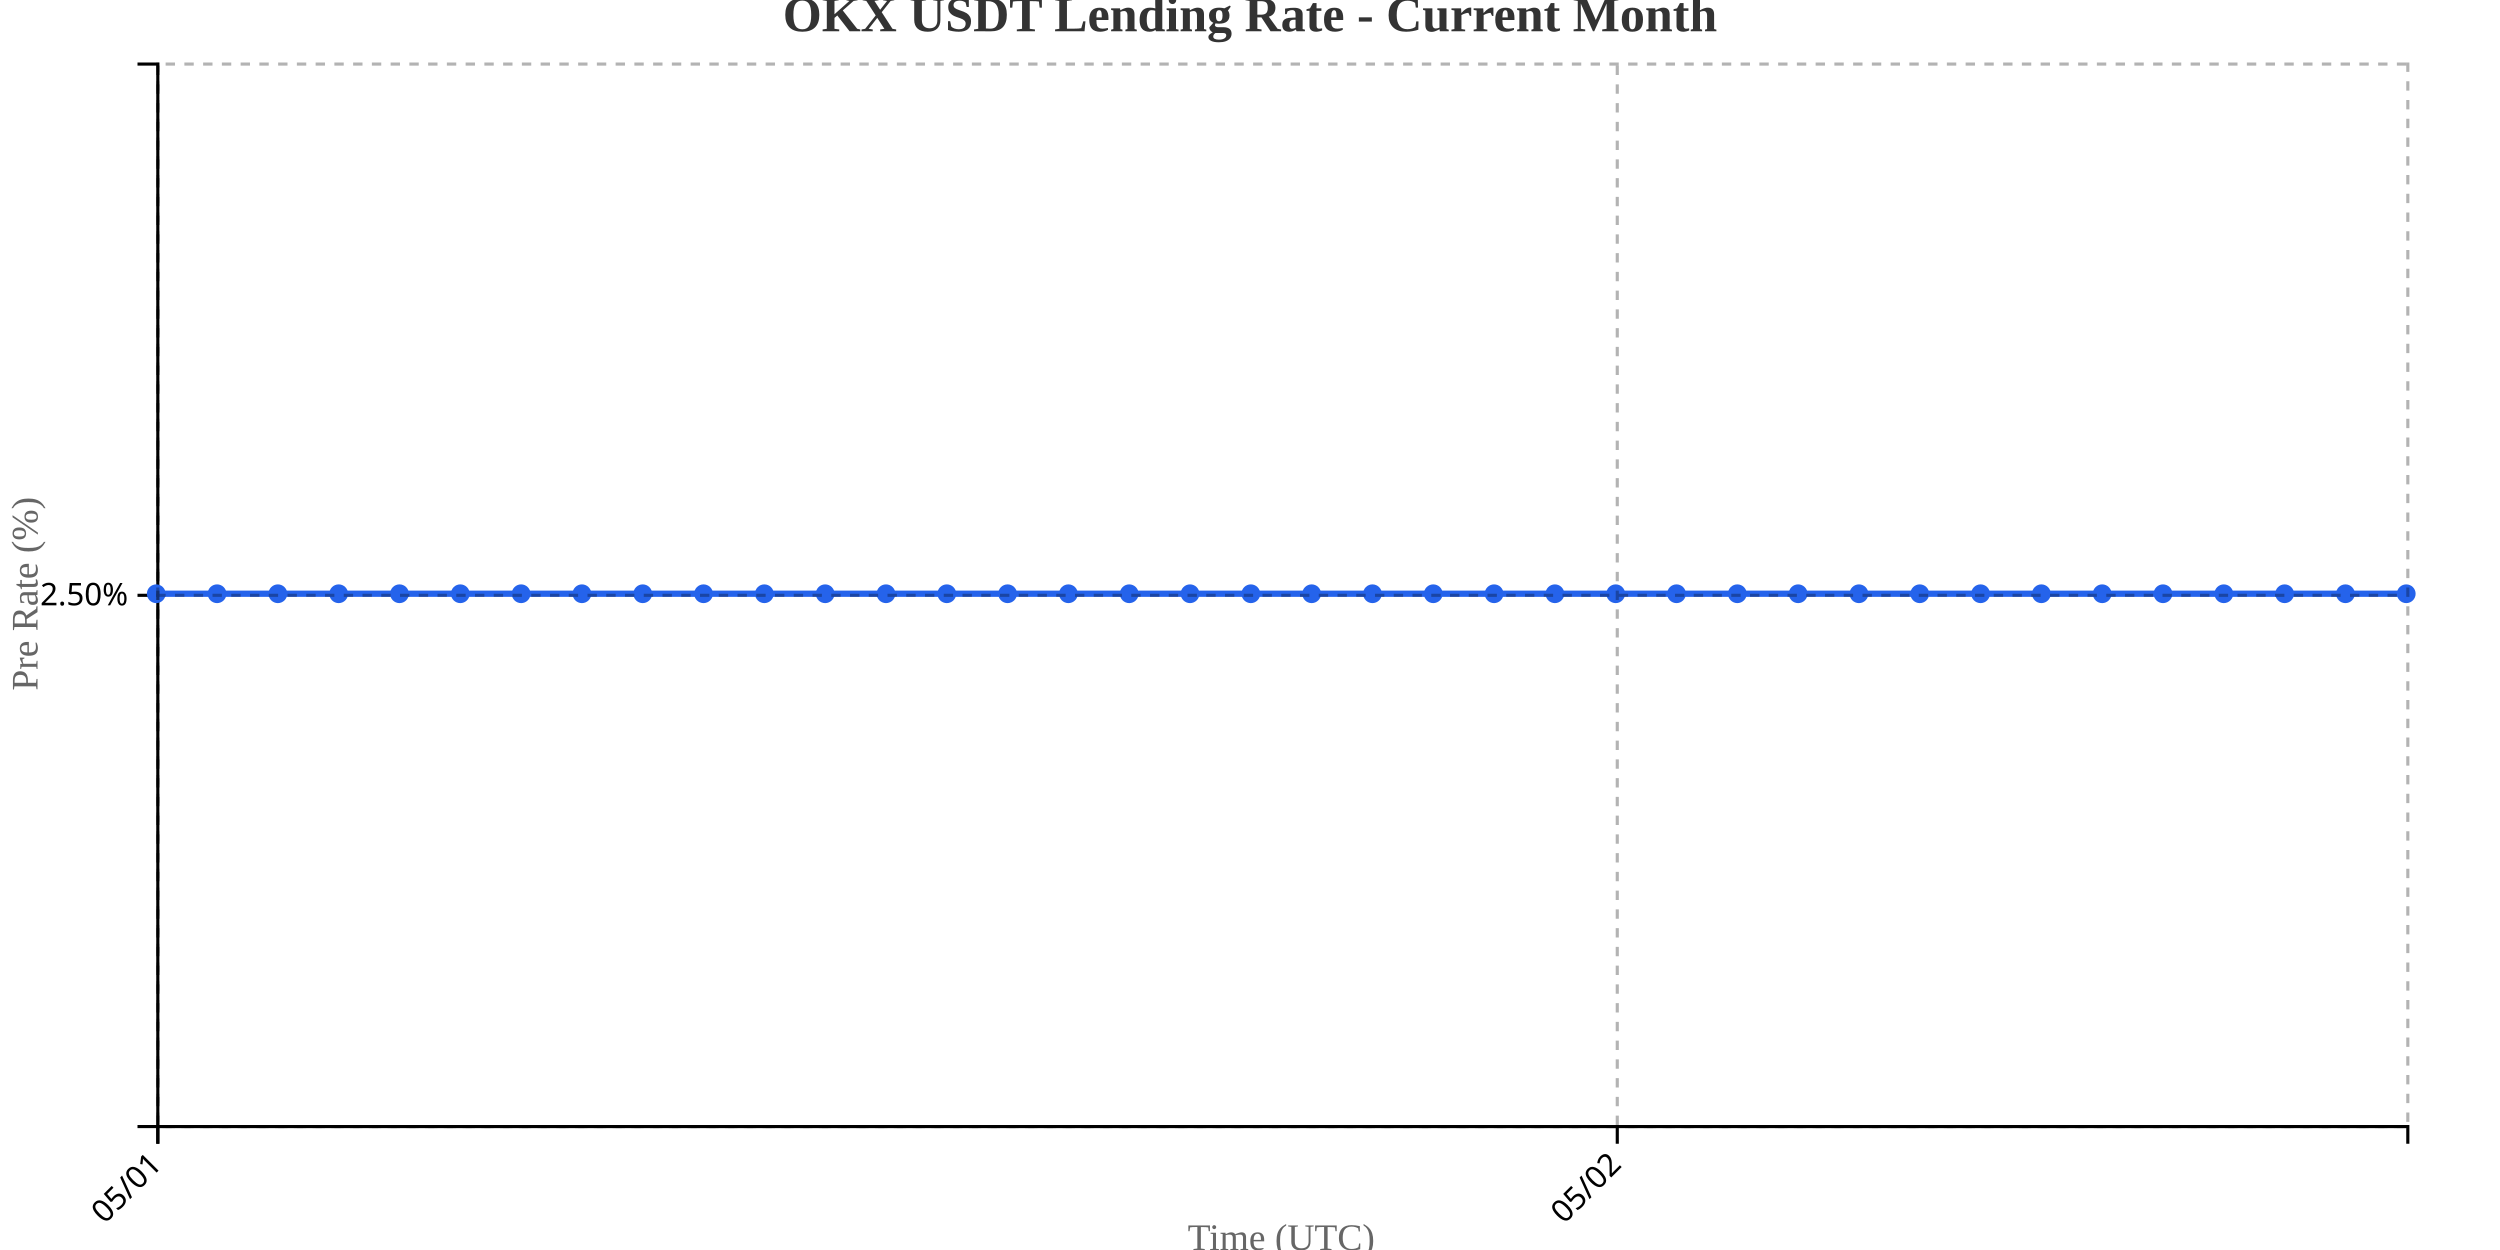
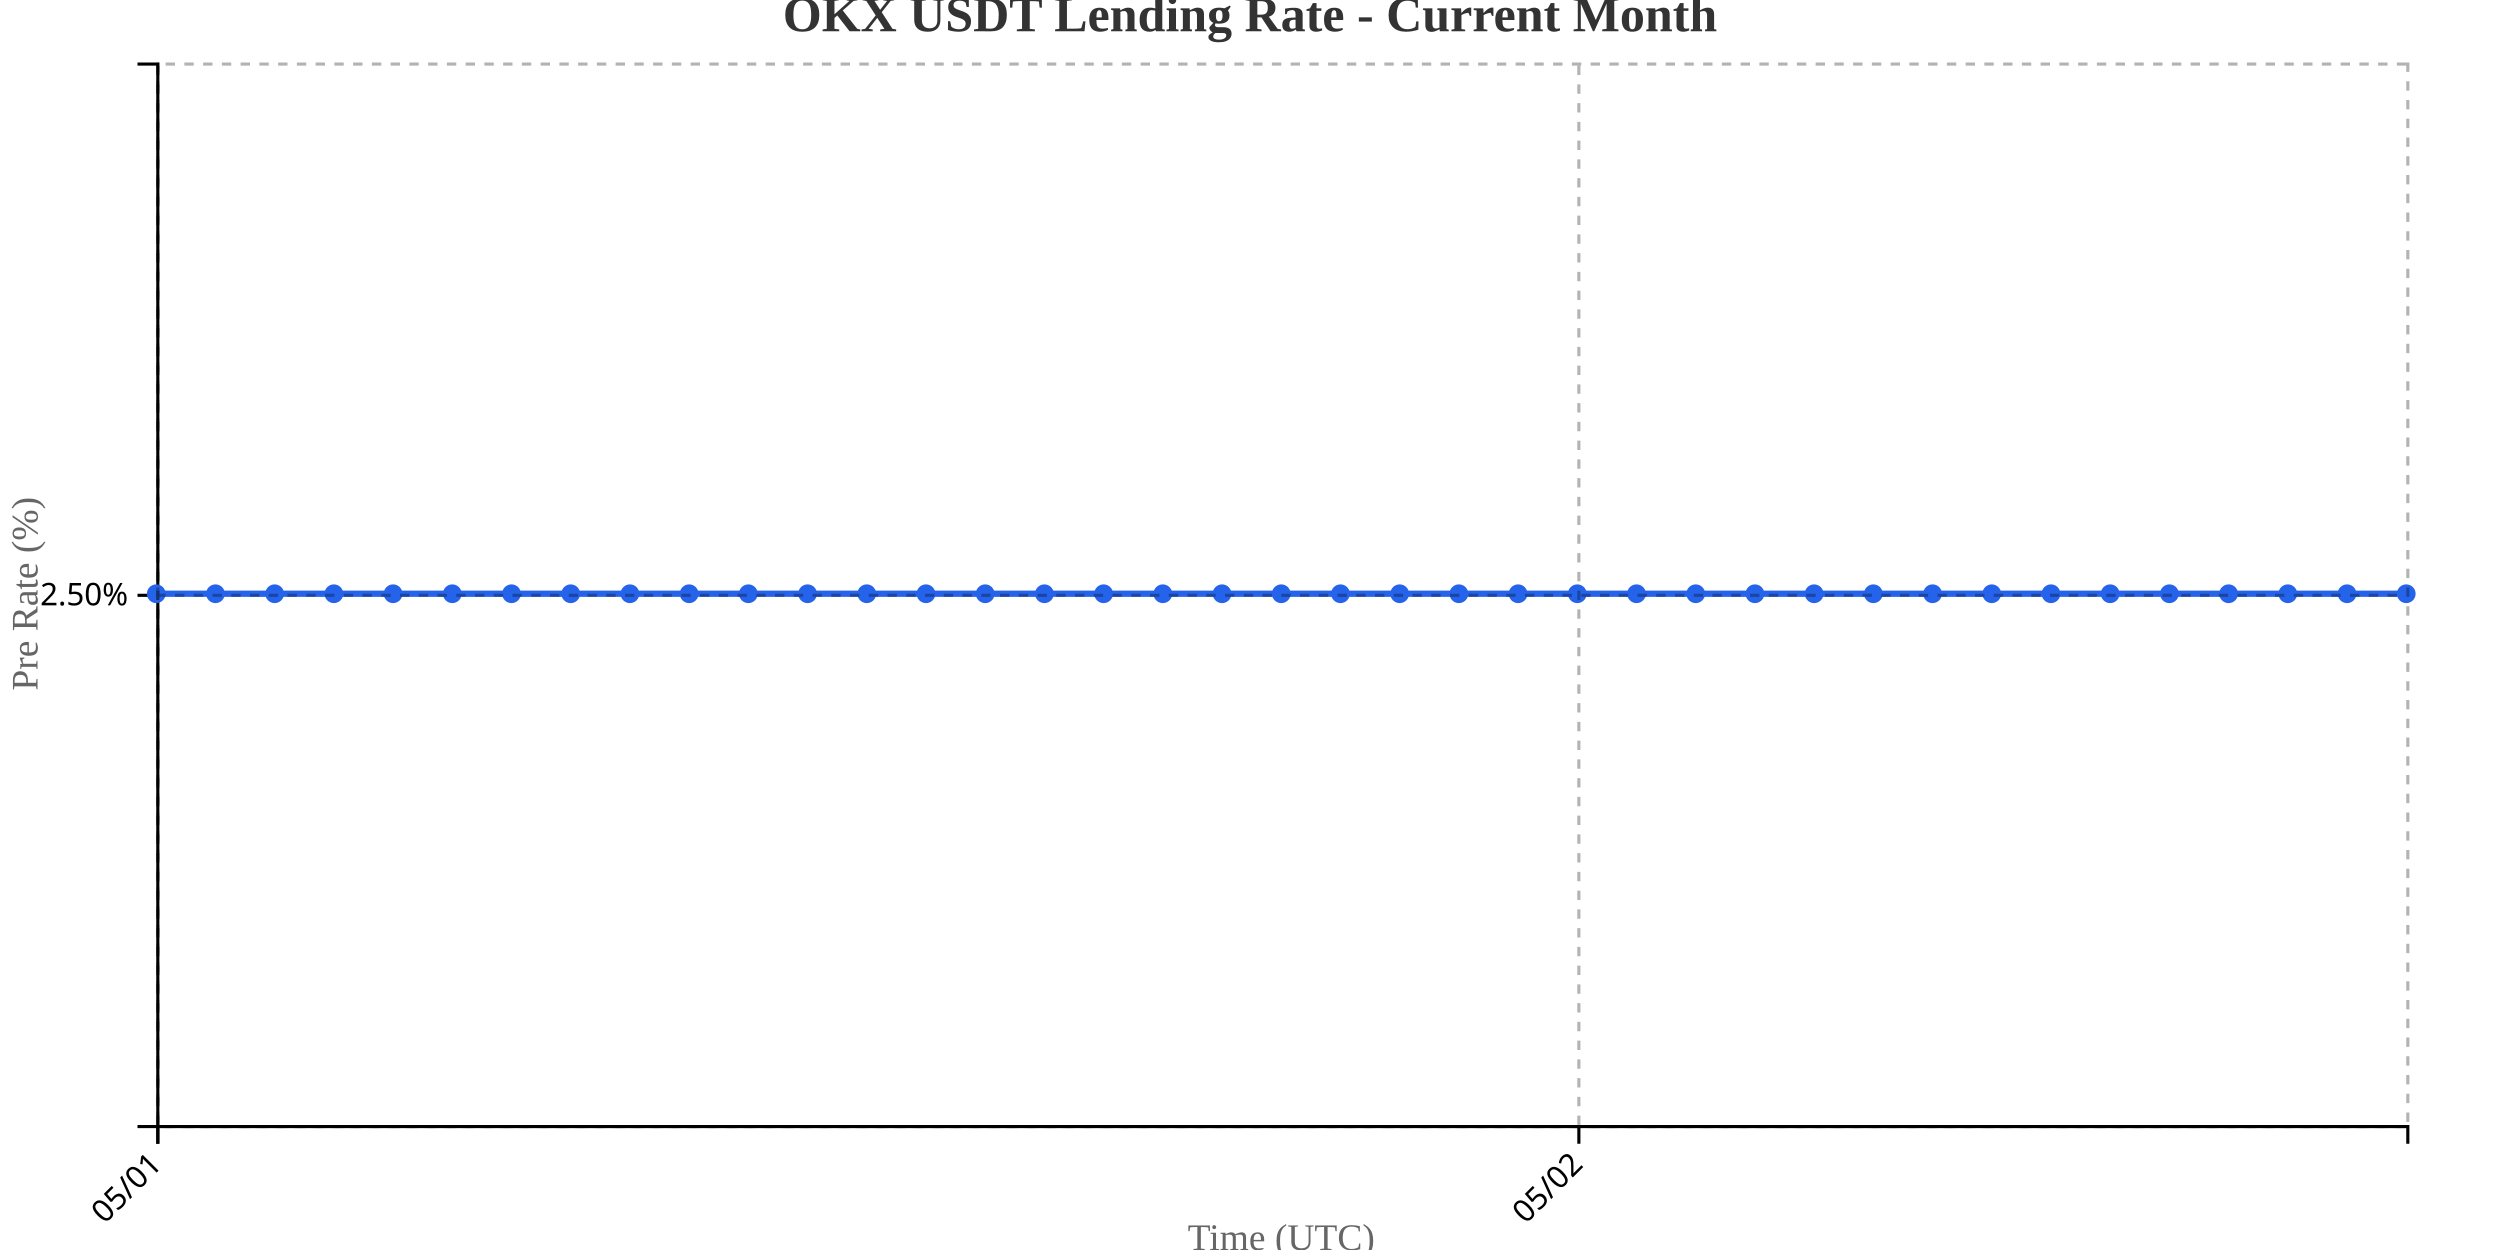
<svg xmlns="http://www.w3.org/2000/svg" width="800" height="400">
  <g transform="translate(50,20)">
    <g transform="translate(0,340)" fill="none" font-size="10" font-family="sans-serif" text-anchor="middle">
      <path class="domain" stroke="currentColor" d="M0.5,6V0.5H720.5V6" />
      <g class="tick" opacity="1" transform="translate(0.5,0)">
        <line stroke="currentColor" y2="6" />
        <text fill="currentColor" y="9" dy=".15em" style="text-anchor: end;" dx="-.8em" transform="rotate(-45)">05/01</text>
      </g>
-       <g class="tick" opacity="1" transform="translate(467.527,0)">
+       <g class="tick" opacity="1" transform="translate(455.2368,0)">
        <line stroke="currentColor" y2="6" />
        <text fill="currentColor" y="9" dy=".15em" style="text-anchor: end;" dx="-.8em" transform="rotate(-45)">05/02</text>
      </g>
    </g>
    <g fill="none" font-size="10" font-family="sans-serif" text-anchor="end">
      <path class="domain" stroke="currentColor" d="M-6,340.5H0.5V0.5H-6" />
      <g class="tick" opacity="1" transform="translate(0,170.5)">
        <line stroke="currentColor" x2="-6" />
        <text fill="currentColor" x="-9" dy="0.32em">2.50%</text>
      </g>
    </g>
    <text transform="rotate(-90)" y="-50" x="-170" dy="1em" style="text-anchor: middle; font-size: 12px; fill: #666;">Pre Rate (%)</text>
    <text transform="translate(360, 380)" style="text-anchor: middle; font-size: 12px; fill: #666;">Time (UTC)</text>
-     <path fill="none" stroke="#2563eb" stroke-width="2" d="M0,170C6.486,170,12.973,170,19.459,170C25.946,170,32.432,170,38.919,170C45.405,170,51.892,170,58.378,170C64.865,170,71.351,170,77.838,170C84.324,170,90.811,170,97.297,170C103.784,170,110.27,170,116.757,170C123.243,170,129.73,170,136.216,170C142.703,170,149.189,170,155.676,170C162.162,170,168.649,170,175.135,170C181.622,170,188.108,170,194.595,170C201.081,170,207.568,170,214.054,170C220.541,170,227.027,170,233.514,170C240,170,246.486,170,252.973,170C259.459,170,265.946,170,272.432,170C278.919,170,285.405,170,291.892,170C298.378,170,304.865,170,311.351,170C317.838,170,324.324,170,330.811,170C337.297,170,343.784,170,350.27,170C356.757,170,363.243,170,369.73,170C376.216,170,382.703,170,389.189,170C395.676,170,402.162,170,408.649,170C415.135,170,421.622,170,428.108,170C434.595,170,441.081,170,447.568,170C454.054,170,460.541,170,467.027,170C473.514,170,480,170,486.486,170C492.973,170,499.459,170,505.946,170C512.432,170,518.919,170,525.405,170C531.892,170,538.378,170,544.865,170C551.351,170,557.838,170,564.324,170C570.811,170,577.297,170,583.784,170C590.27,170,596.757,170,603.243,170C609.73,170,616.216,170,622.703,170C629.189,170,635.676,170,642.162,170C648.649,170,655.135,170,661.622,170C668.108,170,674.595,170,681.081,170C687.568,170,694.054,170,700.541,170C707.027,170,713.514,170,720,170" />
+     <path fill="none" stroke="#2563eb" stroke-width="2" d="M0,170C6.316,170,12.632,170,18.947,170C25.263,170,31.579,170,37.895,170C44.211,170,50.526,170,56.842,170C63.158,170,69.474,170,75.789,170C82.105,170,88.421,170,94.737,170C101.053,170,107.368,170,113.684,170C120,170,126.316,170,132.632,170C138.947,170,145.263,170,151.579,170C157.895,170,164.211,170,170.526,170C176.842,170,183.158,170,189.474,170C195.789,170,202.105,170,208.421,170C214.737,170,221.053,170,227.368,170C233.684,170,240,170,246.316,170C252.632,170,258.947,170,265.263,170C271.579,170,277.895,170,284.211,170C290.526,170,296.842,170,303.158,170C309.474,170,315.789,170,322.105,170C328.421,170,334.737,170,341.053,170C347.368,170,353.684,170,360,170C366.316,170,372.632,170,378.947,170C385.263,170,391.579,170,397.895,170C404.211,170,410.526,170,416.842,170C423.158,170,429.474,170,435.789,170C442.105,170,448.421,170,454.737,170C461.053,170,467.368,170,473.684,170C480,170,486.316,170,492.632,170C498.947,170,505.263,170,511.579,170C517.895,170,524.211,170,530.526,170C536.842,170,543.158,170,549.474,170C555.789,170,562.105,170,568.421,170C574.737,170,581.053,170,587.368,170C593.684,170,600,170,606.316,170C612.632,170,618.947,170,625.263,170C631.579,170,637.895,170,644.211,170C650.526,170,656.842,170,663.158,170C669.474,170,675.789,170,682.105,170C688.421,170,694.737,170,701.053,170C707.368,170,713.684,170,720,170" />
    <circle class="dot" cx="0" cy="170" r="3" fill="#2563eb" />
-     <circle class="dot" cx="19.459" cy="170" r="3" fill="#2563eb" />
-     <circle class="dot" cx="38.919" cy="170" r="3" fill="#2563eb" />
-     <circle class="dot" cx="58.378" cy="170" r="3" fill="#2563eb" />
-     <circle class="dot" cx="77.838" cy="170" r="3" fill="#2563eb" />
-     <circle class="dot" cx="97.297" cy="170" r="3" fill="#2563eb" />
-     <circle class="dot" cx="116.757" cy="170" r="3" fill="#2563eb" />
-     <circle class="dot" cx="136.216" cy="170" r="3" fill="#2563eb" />
-     <circle class="dot" cx="155.676" cy="170" r="3" fill="#2563eb" />
-     <circle class="dot" cx="175.135" cy="170" r="3" fill="#2563eb" />
-     <circle class="dot" cx="194.595" cy="170" r="3" fill="#2563eb" />
-     <circle class="dot" cx="214.054" cy="170" r="3" fill="#2563eb" />
-     <circle class="dot" cx="233.514" cy="170" r="3" fill="#2563eb" />
-     <circle class="dot" cx="252.973" cy="170" r="3" fill="#2563eb" />
-     <circle class="dot" cx="272.432" cy="170" r="3" fill="#2563eb" />
-     <circle class="dot" cx="291.892" cy="170" r="3" fill="#2563eb" />
-     <circle class="dot" cx="311.351" cy="170" r="3" fill="#2563eb" />
-     <circle class="dot" cx="330.811" cy="170" r="3" fill="#2563eb" />
-     <circle class="dot" cx="350.27" cy="170" r="3" fill="#2563eb" />
-     <circle class="dot" cx="369.73" cy="170" r="3" fill="#2563eb" />
-     <circle class="dot" cx="389.189" cy="170" r="3" fill="#2563eb" />
-     <circle class="dot" cx="408.649" cy="170" r="3" fill="#2563eb" />
-     <circle class="dot" cx="428.108" cy="170" r="3" fill="#2563eb" />
-     <circle class="dot" cx="447.568" cy="170" r="3" fill="#2563eb" />
-     <circle class="dot" cx="467.027" cy="170" r="3" fill="#2563eb" />
-     <circle class="dot" cx="486.486" cy="170" r="3" fill="#2563eb" />
-     <circle class="dot" cx="505.946" cy="170" r="3" fill="#2563eb" />
-     <circle class="dot" cx="525.405" cy="170" r="3" fill="#2563eb" />
-     <circle class="dot" cx="544.865" cy="170" r="3" fill="#2563eb" />
-     <circle class="dot" cx="564.324" cy="170" r="3" fill="#2563eb" />
-     <circle class="dot" cx="583.784" cy="170" r="3" fill="#2563eb" />
-     <circle class="dot" cx="603.243" cy="170" r="3" fill="#2563eb" />
-     <circle class="dot" cx="622.703" cy="170" r="3" fill="#2563eb" />
-     <circle class="dot" cx="642.162" cy="170" r="3" fill="#2563eb" />
-     <circle class="dot" cx="661.622" cy="170" r="3" fill="#2563eb" />
-     <circle class="dot" cx="681.081" cy="170" r="3" fill="#2563eb" />
-     <circle class="dot" cx="700.541" cy="170" r="3" fill="#2563eb" />
+     <circle class="dot" cx="18.947" cy="170" r="3" fill="#2563eb" />
+     <circle class="dot" cx="37.895" cy="170" r="3" fill="#2563eb" />
+     <circle class="dot" cx="56.842" cy="170" r="3" fill="#2563eb" />
+     <circle class="dot" cx="75.789" cy="170" r="3" fill="#2563eb" />
+     <circle class="dot" cx="94.737" cy="170" r="3" fill="#2563eb" />
+     <circle class="dot" cx="113.684" cy="170" r="3" fill="#2563eb" />
+     <circle class="dot" cx="132.632" cy="170" r="3" fill="#2563eb" />
+     <circle class="dot" cx="151.579" cy="170" r="3" fill="#2563eb" />
+     <circle class="dot" cx="170.526" cy="170" r="3" fill="#2563eb" />
+     <circle class="dot" cx="189.474" cy="170" r="3" fill="#2563eb" />
+     <circle class="dot" cx="208.421" cy="170" r="3" fill="#2563eb" />
+     <circle class="dot" cx="227.368" cy="170" r="3" fill="#2563eb" />
+     <circle class="dot" cx="246.316" cy="170" r="3" fill="#2563eb" />
+     <circle class="dot" cx="265.263" cy="170" r="3" fill="#2563eb" />
+     <circle class="dot" cx="284.211" cy="170" r="3" fill="#2563eb" />
+     <circle class="dot" cx="303.158" cy="170" r="3" fill="#2563eb" />
+     <circle class="dot" cx="322.105" cy="170" r="3" fill="#2563eb" />
+     <circle class="dot" cx="341.053" cy="170" r="3" fill="#2563eb" />
+     <circle class="dot" cx="360" cy="170" r="3" fill="#2563eb" />
+     <circle class="dot" cx="378.947" cy="170" r="3" fill="#2563eb" />
+     <circle class="dot" cx="397.895" cy="170" r="3" fill="#2563eb" />
+     <circle class="dot" cx="416.842" cy="170" r="3" fill="#2563eb" />
+     <circle class="dot" cx="435.789" cy="170" r="3" fill="#2563eb" />
+     <circle class="dot" cx="454.737" cy="170" r="3" fill="#2563eb" />
+     <circle class="dot" cx="473.684" cy="170" r="3" fill="#2563eb" />
+     <circle class="dot" cx="492.632" cy="170" r="3" fill="#2563eb" />
+     <circle class="dot" cx="511.579" cy="170" r="3" fill="#2563eb" />
+     <circle class="dot" cx="530.526" cy="170" r="3" fill="#2563eb" />
+     <circle class="dot" cx="549.474" cy="170" r="3" fill="#2563eb" />
+     <circle class="dot" cx="568.421" cy="170" r="3" fill="#2563eb" />
+     <circle class="dot" cx="587.368" cy="170" r="3" fill="#2563eb" />
+     <circle class="dot" cx="606.316" cy="170" r="3" fill="#2563eb" />
+     <circle class="dot" cx="625.263" cy="170" r="3" fill="#2563eb" />
+     <circle class="dot" cx="644.211" cy="170" r="3" fill="#2563eb" />
+     <circle class="dot" cx="663.158" cy="170" r="3" fill="#2563eb" />
+     <circle class="dot" cx="682.105" cy="170" r="3" fill="#2563eb" />
+     <circle class="dot" cx="701.053" cy="170" r="3" fill="#2563eb" />
    <circle class="dot" cx="720" cy="170" r="3" fill="#2563eb" />
    <g class="grid" transform="translate(0,340)" fill="none" font-size="10" font-family="sans-serif" text-anchor="middle" style="stroke-dasharray: 3,3; opacity: 0.3;">
      <path class="domain" stroke="currentColor" d="M0.5,-340V0.5H720.5V-340" />
      <g class="tick" opacity="1" transform="translate(0.5,0)">
        <line stroke="currentColor" y2="-340" />
        <text fill="currentColor" y="3" dy="0.71em" />
      </g>
-       <g class="tick" opacity="1" transform="translate(467.527,0)">
+       <g class="tick" opacity="1" transform="translate(455.2368,0)">
        <line stroke="currentColor" y2="-340" />
        <text fill="currentColor" y="3" dy="0.71em" />
      </g>
    </g>
    <g class="grid" fill="none" font-size="10" font-family="sans-serif" text-anchor="end" style="stroke-dasharray: 3,3; opacity: 0.3;">
      <path class="domain" stroke="currentColor" d="M720,340.5H0.5V0.5H720" />
      <g class="tick" opacity="1" transform="translate(0,170.5)">
        <line stroke="currentColor" x2="720" />
        <text fill="currentColor" x="-3" dy="0.32em" />
      </g>
    </g>
  </g>
  <text x="400" y="10" text-anchor="middle" style="font-size: 16px; font-weight: bold; fill: #333;">OKX USDT Lending Rate - Current Month</text>
</svg>
